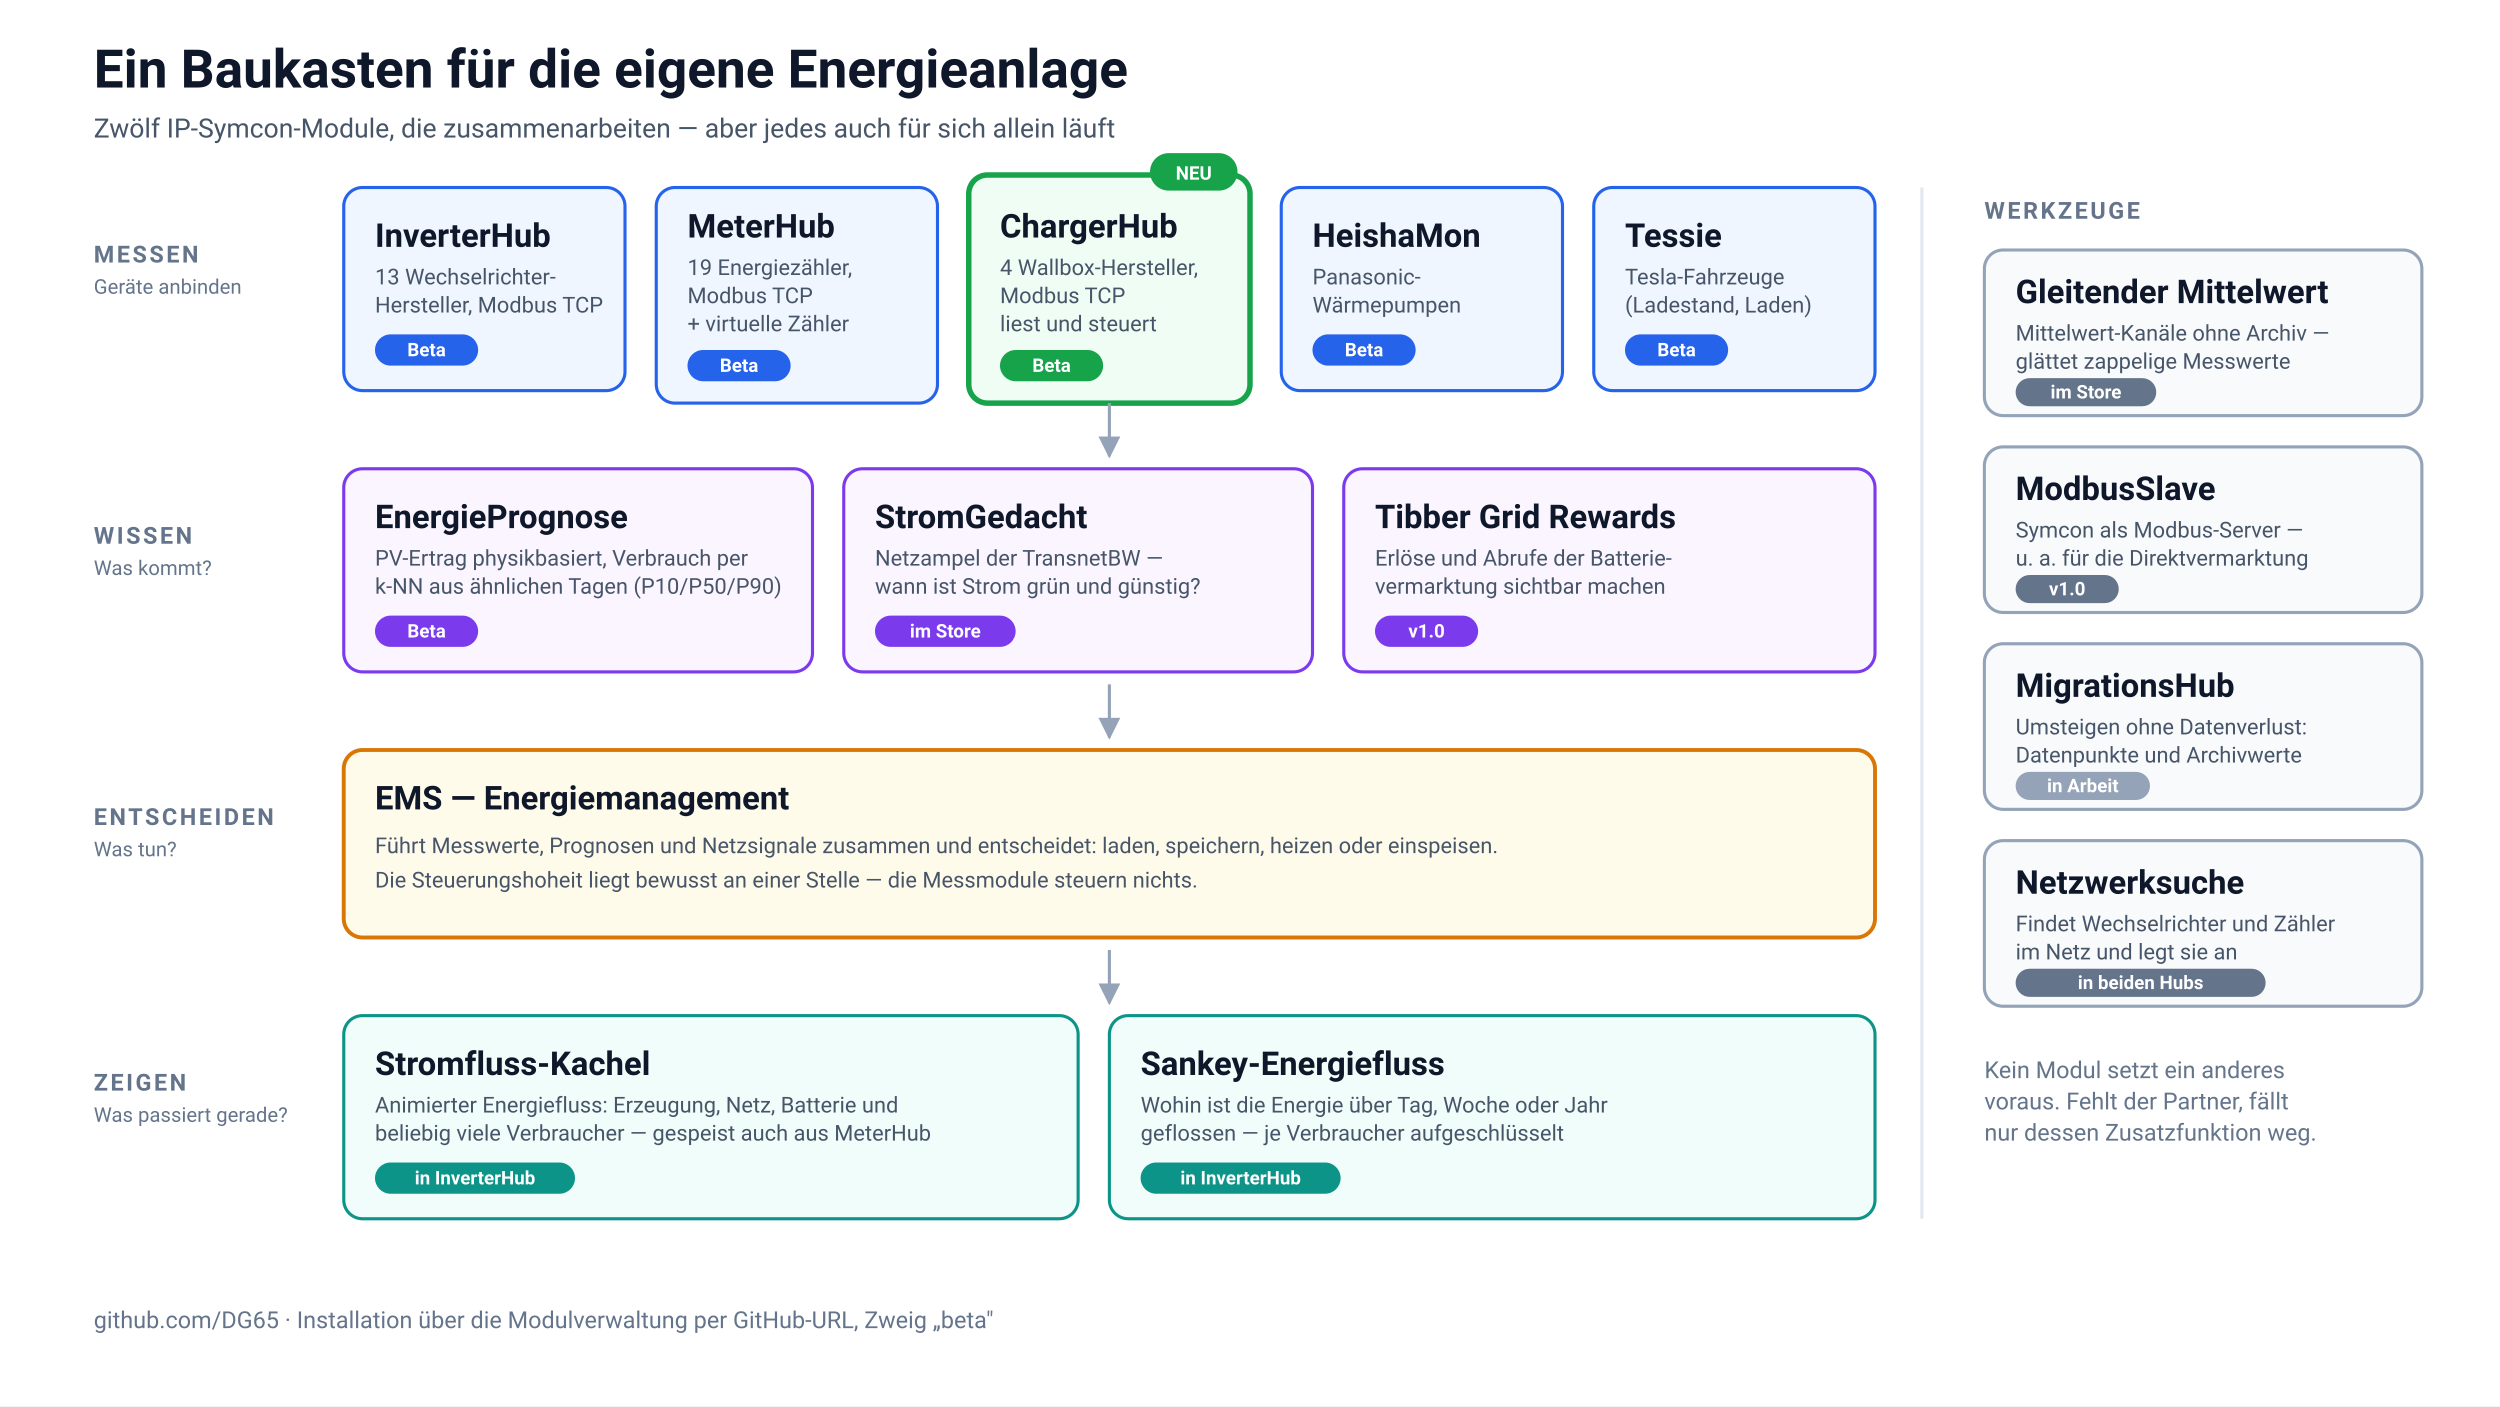
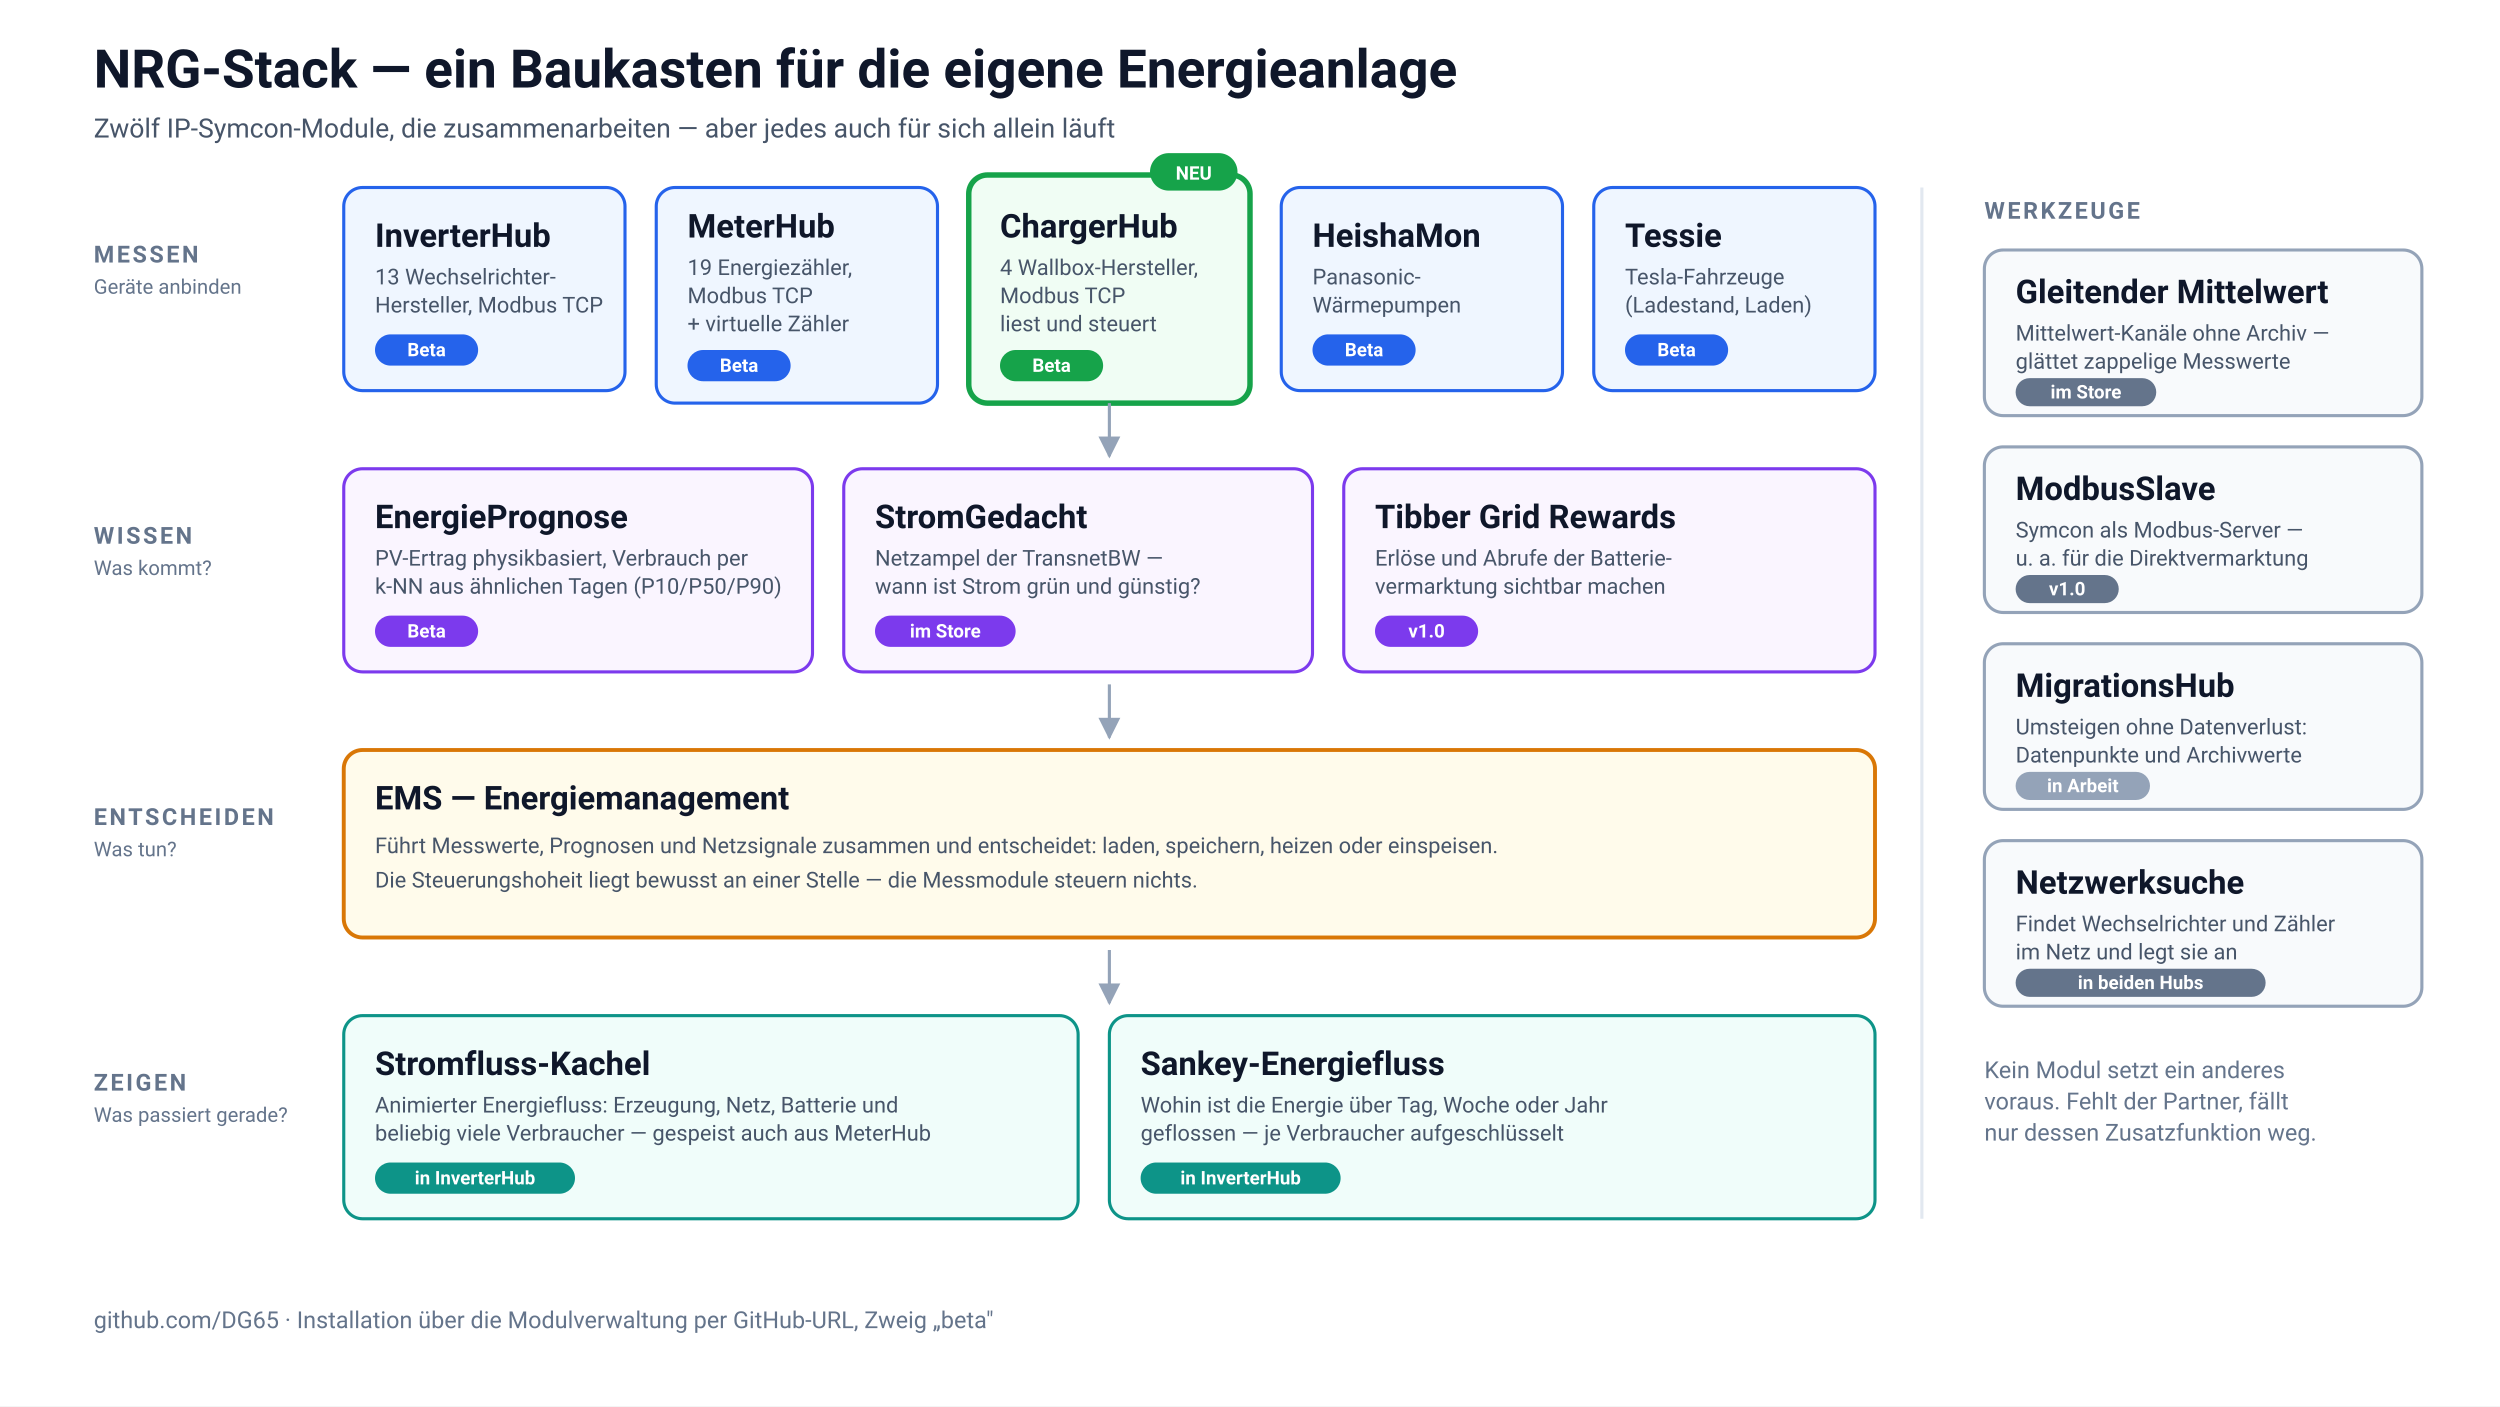
<svg xmlns="http://www.w3.org/2000/svg" width="1600" height="900" viewBox="0 0 1600 900" font-family="-apple-system, BlinkMacSystemFont, 'Segoe UI', Roboto, 'Helvetica Neue', Arial, sans-serif">
  <defs>
    <marker id="arrow" viewBox="0 0 10 10" refX="9" refY="5" markerWidth="7" markerHeight="7" orient="auto-start-reverse">
      <path d="M 0 0 L 10 5 L 0 10 z" fill="#94a3b8" />
    </marker>
    <style>
      .band  { font-size: 15px; font-weight: 700; letter-spacing: 1.6px; fill: #64748b; }
      .bsub  { font-size: 13px; font-weight: 400; fill: #64748b; }
      .name  { font-size: 21px; font-weight: 700; fill: #0f172a; }
      .desc  { font-size: 14px; fill: #475569; }
      .chip  { font-size: 12px; font-weight: 700; }
      .title { font-size: 34px; font-weight: 700; fill: #0f172a; }
      .sub   { font-size: 17px; fill: #475569; }
      .foot  { font-size: 15px; fill: #64748b; }
    </style>
  </defs>
  <rect width="1600" height="900" fill="#ffffff" />
-   <text class="title" x="60" y="56">Ein Baukasten für die eigene Energieanlage</text>
+   <text class="title" x="60" y="56">NRG-Stack — ein Baukasten für die eigene Energieanlage</text>
  <text class="sub" x="60" y="88">Zwölf IP-Symcon-Module, die zusammenarbeiten — aber jedes auch für sich allein läuft</text>
  <text class="band" x="60" y="168">MESSEN</text>
  <text class="bsub" x="60" y="188">Geräte anbinden</text>
  <g>
    <rect x="220" y="120" width="180" height="130" rx="12" fill="#eff6ff" stroke="#2563eb" stroke-width="2" />
    <text class="name" x="240" y="158">InverterHub</text>
    <text class="desc" x="240" y="182">13 Wechselrichter-</text>
    <text class="desc" x="240" y="200">Hersteller, Modbus TCP</text>
    <rect x="240" y="214" width="66" height="20" rx="10" fill="#2563eb" />
    <text class="chip" x="273" y="228" fill="#ffffff" text-anchor="middle">Beta</text>
  </g>
  <g>
    <rect x="420" y="120" width="180" height="138" rx="12" fill="#eff6ff" stroke="#2563eb" stroke-width="2" />
    <text class="name" x="440" y="152">MeterHub</text>
    <text class="desc" x="440" y="176">19 Energiezähler,</text>
    <text class="desc" x="440" y="194">Modbus TCP</text>
    <text class="desc" x="440" y="212">+ virtuelle Zähler</text>
    <rect x="440" y="224" width="66" height="20" rx="10" fill="#2563eb" />
    <text class="chip" x="473" y="238" fill="#ffffff" text-anchor="middle">Beta</text>
  </g>
  <g>
    <rect x="620" y="112" width="180" height="146" rx="12" fill="#f0fdf4" stroke="#16a34a" stroke-width="3.5" />
    <rect x="736" y="98" width="56" height="24" rx="12" fill="#16a34a" />
    <text class="chip" x="764" y="115" fill="#ffffff" text-anchor="middle">NEU</text>
    <text class="name" x="640" y="152">ChargerHub</text>
    <text class="desc" x="640" y="176">4 Wallbox-Hersteller,</text>
    <text class="desc" x="640" y="194">Modbus TCP</text>
    <text class="desc" x="640" y="212">liest und steuert</text>
    <rect x="640" y="224" width="66" height="20" rx="10" fill="#16a34a" />
    <text class="chip" x="673" y="238" fill="#ffffff" text-anchor="middle">Beta</text>
  </g>
  <g>
    <rect x="820" y="120" width="180" height="130" rx="12" fill="#eff6ff" stroke="#2563eb" stroke-width="2" />
    <text class="name" x="840" y="158">HeishaMon</text>
    <text class="desc" x="840" y="182">Panasonic-</text>
    <text class="desc" x="840" y="200">Wärmepumpen</text>
    <rect x="840" y="214" width="66" height="20" rx="10" fill="#2563eb" />
    <text class="chip" x="873" y="228" fill="#ffffff" text-anchor="middle">Beta</text>
  </g>
  <g>
    <rect x="1020" y="120" width="180" height="130" rx="12" fill="#eff6ff" stroke="#2563eb" stroke-width="2" />
    <text class="name" x="1040" y="158">Tessie</text>
    <text class="desc" x="1040" y="182">Tesla-Fahrzeuge</text>
    <text class="desc" x="1040" y="200">(Ladestand, Laden)</text>
    <rect x="1040" y="214" width="66" height="20" rx="10" fill="#2563eb" />
    <text class="chip" x="1073" y="228" fill="#ffffff" text-anchor="middle">Beta</text>
  </g>
  <line x1="710" y1="258" x2="710" y2="292" stroke="#94a3b8" stroke-width="2" marker-end="url(#arrow)" />
  <text class="band" x="60" y="348">WISSEN</text>
  <text class="bsub" x="60" y="368">Was kommt?</text>
  <g>
    <rect x="220" y="300" width="300" height="130" rx="12" fill="#faf5ff" stroke="#7c3aed" stroke-width="2" />
    <text class="name" x="240" y="338">EnergiePrognose</text>
    <text class="desc" x="240" y="362">PV-Ertrag physikbasiert, Verbrauch per</text>
    <text class="desc" x="240" y="380">k-NN aus ähnlichen Tagen (P10/P50/P90)</text>
    <rect x="240" y="394" width="66" height="20" rx="10" fill="#7c3aed" />
    <text class="chip" x="273" y="408" fill="#ffffff" text-anchor="middle">Beta</text>
  </g>
  <g>
    <rect x="540" y="300" width="300" height="130" rx="12" fill="#faf5ff" stroke="#7c3aed" stroke-width="2" />
    <text class="name" x="560" y="338">StromGedacht</text>
    <text class="desc" x="560" y="362">Netzampel der TransnetBW —</text>
    <text class="desc" x="560" y="380">wann ist Strom grün und günstig?</text>
    <rect x="560" y="394" width="90" height="20" rx="10" fill="#7c3aed" />
    <text class="chip" x="605" y="408" fill="#ffffff" text-anchor="middle">im Store</text>
  </g>
  <g>
    <rect x="860" y="300" width="340" height="130" rx="12" fill="#faf5ff" stroke="#7c3aed" stroke-width="2" />
    <text class="name" x="880" y="338">Tibber Grid Rewards</text>
    <text class="desc" x="880" y="362">Erlöse und Abrufe der Batterie-</text>
    <text class="desc" x="880" y="380">vermarktung sichtbar machen</text>
    <rect x="880" y="394" width="66" height="20" rx="10" fill="#7c3aed" />
    <text class="chip" x="913" y="408" fill="#ffffff" text-anchor="middle">v1.0</text>
  </g>
  <line x1="710" y1="438" x2="710" y2="472" stroke="#94a3b8" stroke-width="2" marker-end="url(#arrow)" />
  <text class="band" x="60" y="528">ENTSCHEIDEN</text>
  <text class="bsub" x="60" y="548">Was tun?</text>
  <g>
    <rect x="220" y="480" width="980" height="120" rx="12" fill="#fffbeb" stroke="#d97706" stroke-width="2.5" />
    <text class="name" x="240" y="518" font-size="24">EMS — Energiemanagement</text>
    <text class="desc" x="240" y="546" font-size="15">Führt Messwerte, Prognosen und Netzsignale zusammen und entscheidet: laden, speichern, heizen oder einspeisen.</text>
    <text class="desc" x="240" y="568" font-size="15">Die Steuerungshoheit liegt bewusst an einer Stelle — die Messmodule steuern nichts.</text>
  </g>
  <line x1="710" y1="608" x2="710" y2="642" stroke="#94a3b8" stroke-width="2" marker-end="url(#arrow)" />
  <text class="band" x="60" y="698">ZEIGEN</text>
  <text class="bsub" x="60" y="718">Was passiert gerade?</text>
  <g>
    <rect x="220" y="650" width="470" height="130" rx="12" fill="#f0fdfa" stroke="#0d9488" stroke-width="2" />
    <text class="name" x="240" y="688">Stromfluss-Kachel</text>
    <text class="desc" x="240" y="712">Animierter Energiefluss: Erzeugung, Netz, Batterie und</text>
    <text class="desc" x="240" y="730">beliebig viele Verbraucher — gespeist auch aus MeterHub</text>
    <rect x="240" y="744" width="128" height="20" rx="10" fill="#0d9488" />
    <text class="chip" x="304" y="758" fill="#ffffff" text-anchor="middle">in InverterHub</text>
  </g>
  <g>
    <rect x="710" y="650" width="490" height="130" rx="12" fill="#f0fdfa" stroke="#0d9488" stroke-width="2" />
    <text class="name" x="730" y="688">Sankey-Energiefluss</text>
    <text class="desc" x="730" y="712">Wohin ist die Energie über Tag, Woche oder Jahr</text>
    <text class="desc" x="730" y="730">geflossen — je Verbraucher aufgeschlüsselt</text>
    <rect x="730" y="744" width="128" height="20" rx="10" fill="#0d9488" />
    <text class="chip" x="794" y="758" fill="#ffffff" text-anchor="middle">in InverterHub</text>
  </g>
  <line x1="1230" y1="120" x2="1230" y2="780" stroke="#e2e8f0" stroke-width="2" />
  <text class="band" x="1270" y="140">WERKZEUGE</text>
  <g>
    <rect x="1270" y="160" width="280" height="106" rx="12" fill="#f8fafc" stroke="#94a3b8" stroke-width="2" />
    <text class="name" x="1290" y="194" font-size="19">Gleitender Mittelwert</text>
    <text class="desc" x="1290" y="218" font-size="13">Mittelwert-Kanäle ohne Archiv —</text>
    <text class="desc" x="1290" y="236" font-size="13">glättet zappelige Messwerte</text>
    <rect x="1290" y="242" width="90" height="18" rx="9" fill="#64748b" />
    <text class="chip" x="1335" y="255" fill="#ffffff" text-anchor="middle" font-size="11">im Store</text>
  </g>
  <g>
    <rect x="1270" y="286" width="280" height="106" rx="12" fill="#f8fafc" stroke="#94a3b8" stroke-width="2" />
    <text class="name" x="1290" y="320" font-size="19">ModbusSlave</text>
    <text class="desc" x="1290" y="344" font-size="13">Symcon als Modbus-Server —</text>
    <text class="desc" x="1290" y="362" font-size="13">u. a. für die Direktvermarktung</text>
    <rect x="1290" y="368" width="66" height="18" rx="9" fill="#64748b" />
    <text class="chip" x="1323" y="381" fill="#ffffff" text-anchor="middle" font-size="11">v1.0</text>
  </g>
  <g>
    <rect x="1270" y="412" width="280" height="106" rx="12" fill="#f8fafc" stroke="#94a3b8" stroke-width="2" />
    <text class="name" x="1290" y="446" font-size="19">MigrationsHub</text>
    <text class="desc" x="1290" y="470" font-size="13">Umsteigen ohne Datenverlust:</text>
    <text class="desc" x="1290" y="488" font-size="13">Datenpunkte und Archivwerte</text>
    <rect x="1290" y="494" width="86" height="18" rx="9" fill="#94a3b8" />
    <text class="chip" x="1333" y="507" fill="#ffffff" text-anchor="middle" font-size="11">in Arbeit</text>
  </g>
  <g>
    <rect x="1270" y="538" width="280" height="106" rx="12" fill="#f8fafc" stroke="#94a3b8" stroke-width="2" />
    <text class="name" x="1290" y="572" font-size="19">Netzwerksuche</text>
    <text class="desc" x="1290" y="596" font-size="13">Findet Wechselrichter und Zähler</text>
    <text class="desc" x="1290" y="614" font-size="13">im Netz und legt sie an</text>
    <rect x="1290" y="620" width="160" height="18" rx="9" fill="#64748b" />
    <text class="chip" x="1370" y="633" fill="#ffffff" text-anchor="middle" font-size="11">in beiden Hubs</text>
  </g>
  <text class="foot" x="1270" y="690" font-size="13" fill="#64748b">Kein Modul setzt ein anderes</text>
  <text class="foot" x="1270" y="710" font-size="13" fill="#64748b">voraus. Fehlt der Partner, fällt</text>
  <text class="foot" x="1270" y="730" font-size="13" fill="#64748b">nur dessen Zusatzfunktion weg.</text>
  <text class="foot" x="60" y="850">github.com/DG65  ·  Installation über die Modulverwaltung per GitHub-URL, Zweig „beta"</text>
</svg>
